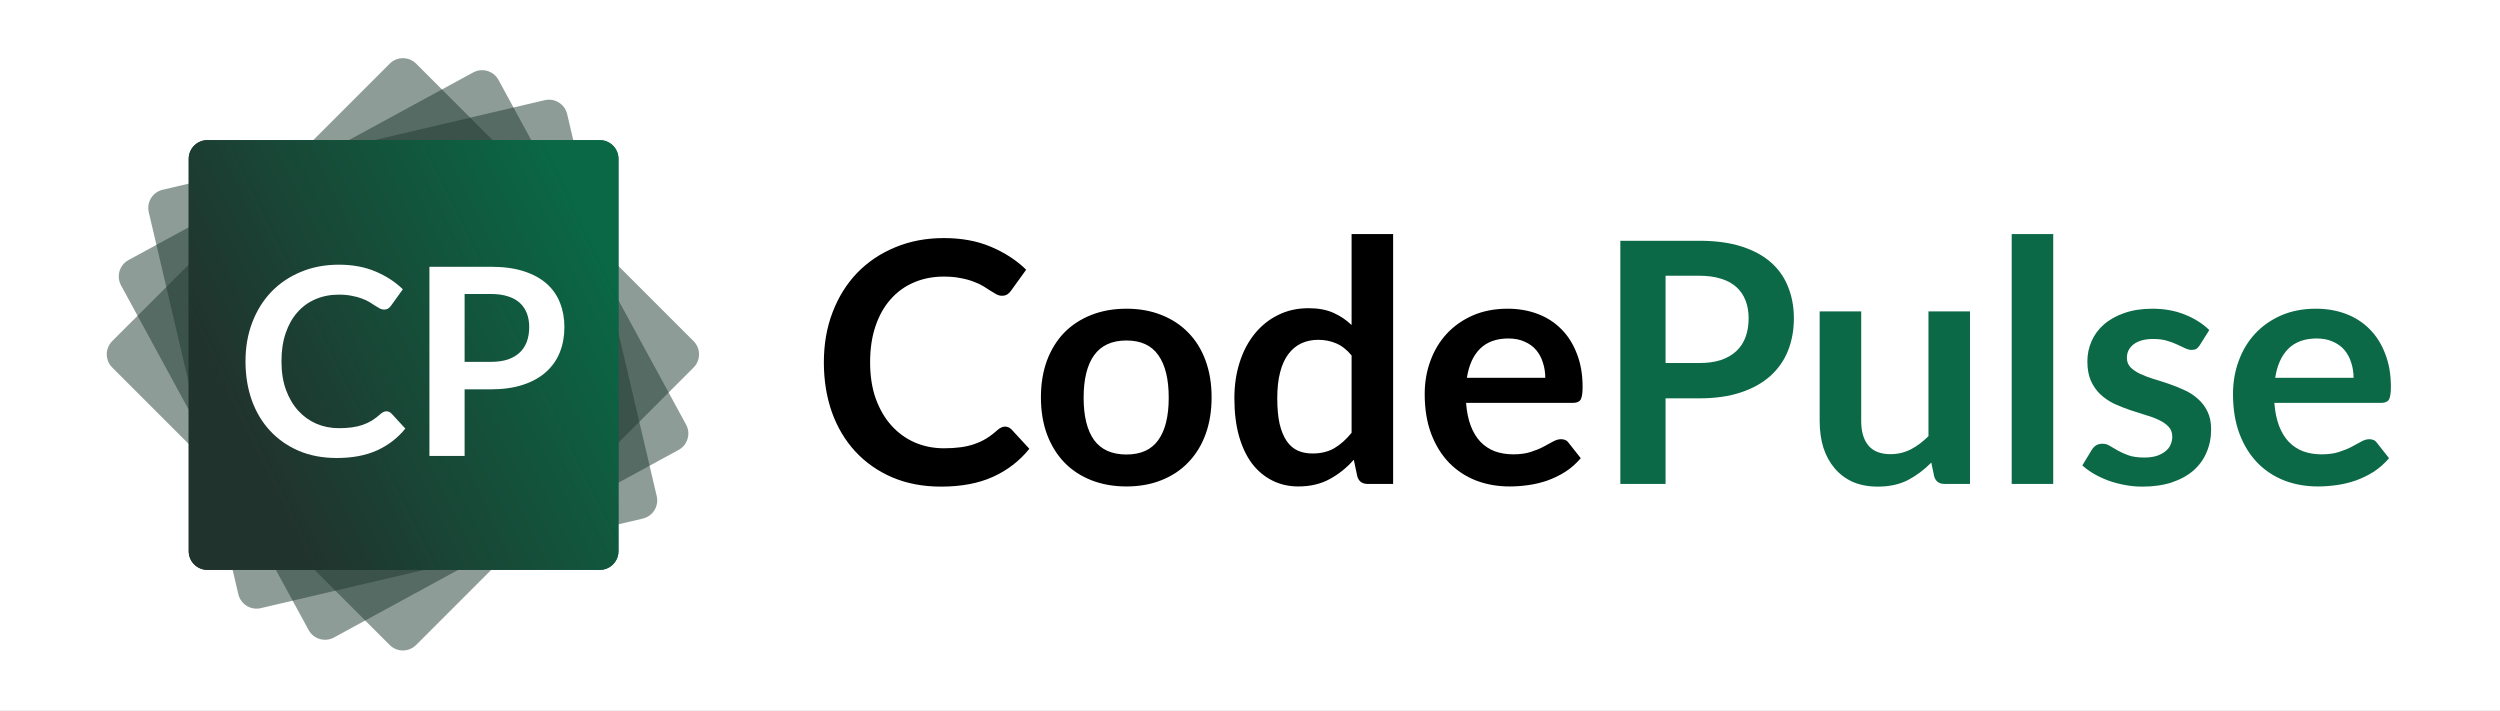
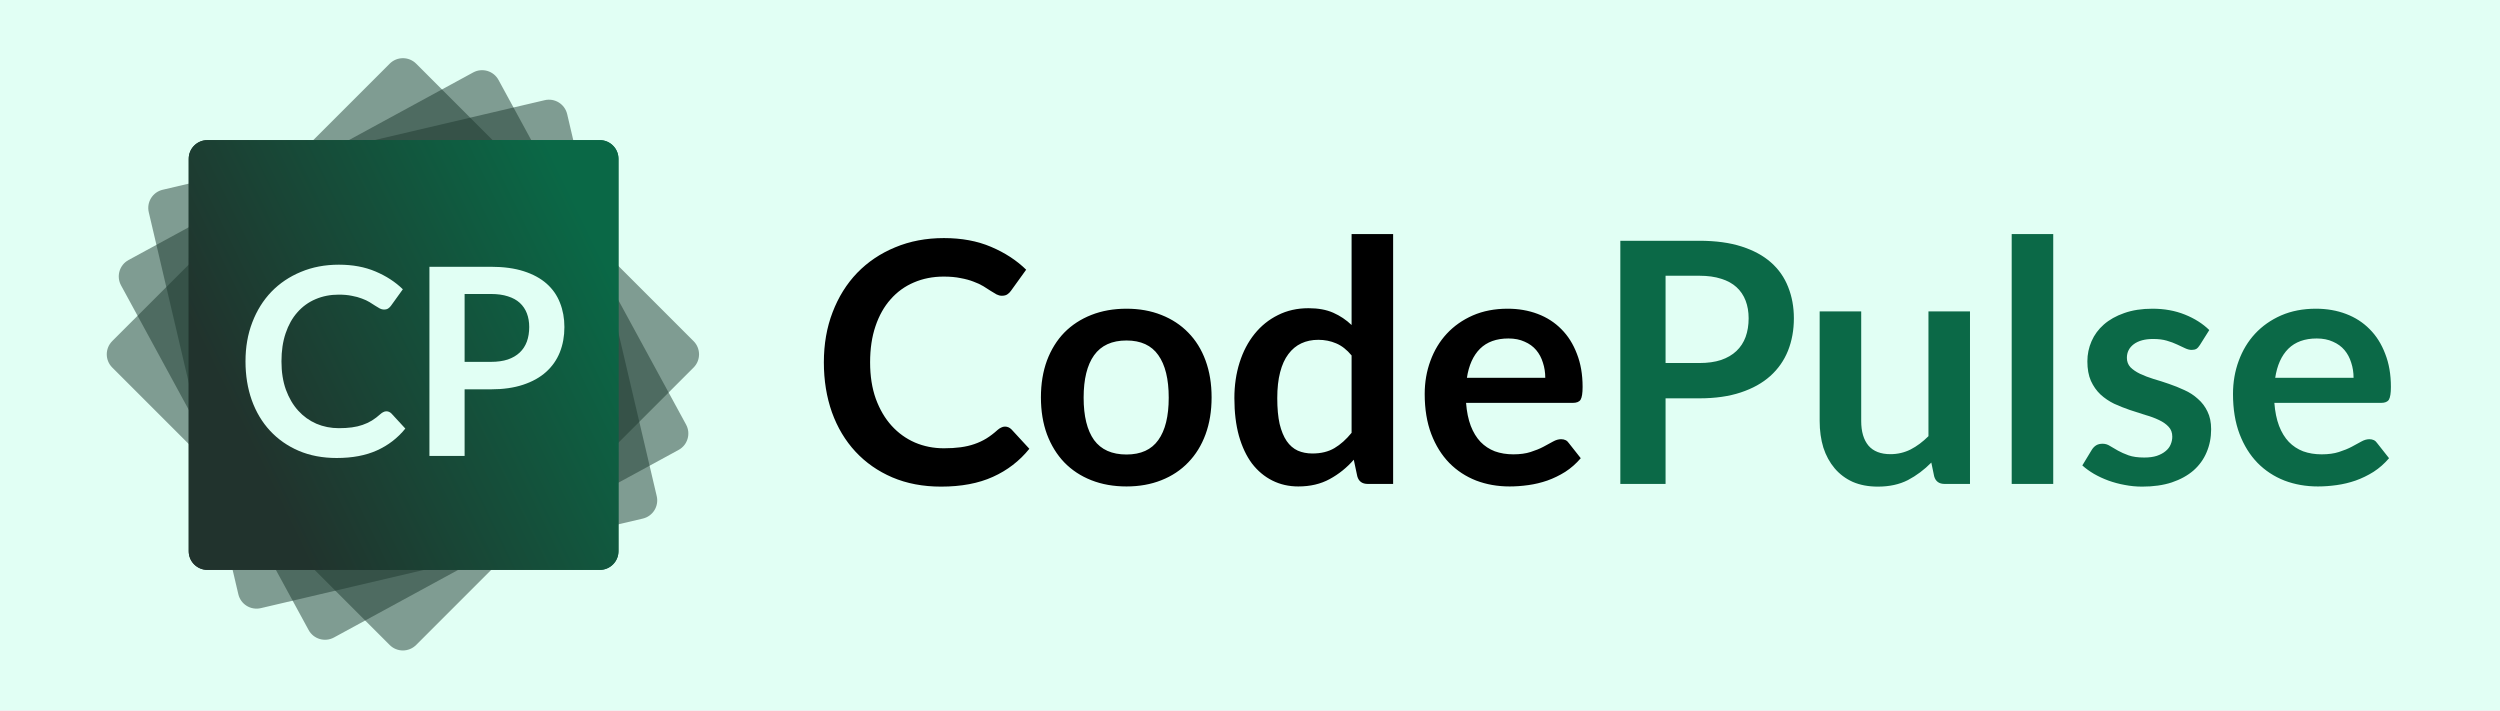
<svg xmlns="http://www.w3.org/2000/svg" width="1338" height="380" viewBox="0 0 1338 380" fill="none">
-   <rect width="1338" height="380" fill="white" />
+   <rect width="1338" height="380" fill="#E1FFF4" />
  <rect x="215.648" y="27" width="230" height="230" rx="10" transform="rotate(45.0048 215.648 27)" fill="#1E3B31" fill-opacity="0.5" />
  <rect x="262.018" y="34" width="230" height="230" rx="10" transform="rotate(61.4424 262.018 34)" fill="#1E3B31" fill-opacity="0.5" />
  <rect x="301.264" y="51.336" width="230" height="230" rx="10" transform="rotate(76.805 301.264 51.3359)" fill="#1E3B31" fill-opacity="0.5" />
  <rect x="331" y="75" width="230" height="230" rx="10" transform="rotate(90 331 75)" fill="url(#paint0_linear_304_3)" />
  <rect x="331" y="75" width="230" height="230" rx="10" transform="rotate(90 331 75)" fill="url(#paint1_linear_304_3)" />
-   <path d="M206.78 220.13C207.807 220.13 208.717 220.527 209.51 221.32L216.93 229.37C212.823 234.457 207.76 238.353 201.74 241.06C195.767 243.767 188.58 245.12 180.18 245.12C172.667 245.12 165.9 243.837 159.88 241.27C153.907 238.703 148.797 235.133 144.55 230.56C140.303 225.987 137.037 220.527 134.75 214.18C132.51 207.833 131.39 200.903 131.39 193.39C131.39 185.783 132.603 178.83 135.03 172.53C137.457 166.183 140.863 160.723 145.25 156.15C149.683 151.577 154.957 148.03 161.07 145.51C167.183 142.943 173.95 141.66 181.37 141.66C188.743 141.66 195.277 142.873 200.97 145.3C206.71 147.727 211.587 150.9 215.6 154.82L209.3 163.57C208.927 164.13 208.437 164.62 207.83 165.04C207.27 165.46 206.477 165.67 205.45 165.67C204.75 165.67 204.027 165.483 203.28 165.11C202.533 164.69 201.717 164.2 200.83 163.64C199.943 163.033 198.917 162.38 197.75 161.68C196.583 160.98 195.23 160.35 193.69 159.79C192.15 159.183 190.353 158.693 188.3 158.32C186.293 157.9 183.96 157.69 181.3 157.69C176.773 157.69 172.62 158.507 168.84 160.14C165.107 161.727 161.887 164.06 159.18 167.14C156.473 170.173 154.373 173.907 152.88 178.34C151.387 182.727 150.64 187.743 150.64 193.39C150.64 199.083 151.433 204.147 153.02 208.58C154.653 213.013 156.847 216.747 159.6 219.78C162.353 222.813 165.597 225.147 169.33 226.78C173.063 228.367 177.077 229.16 181.37 229.16C183.937 229.16 186.247 229.02 188.3 228.74C190.4 228.46 192.313 228.017 194.04 227.41C195.813 226.803 197.47 226.033 199.01 225.1C200.597 224.12 202.16 222.93 203.7 221.53C204.167 221.11 204.657 220.783 205.17 220.55C205.683 220.27 206.22 220.13 206.78 220.13ZM262.729 193.67C266.182 193.67 269.192 193.25 271.759 192.41C274.325 191.523 276.449 190.287 278.129 188.7C279.855 187.067 281.139 185.107 281.979 182.82C282.819 180.487 283.239 177.897 283.239 175.05C283.239 172.343 282.819 169.893 281.979 167.7C281.139 165.507 279.879 163.64 278.199 162.1C276.519 160.56 274.395 159.393 271.829 158.6C269.262 157.76 266.229 157.34 262.729 157.34H248.659V193.67H262.729ZM262.729 142.78C269.495 142.78 275.352 143.573 280.299 145.16C285.245 146.747 289.329 148.963 292.549 151.81C295.769 154.657 298.149 158.063 299.689 162.03C301.275 165.997 302.069 170.337 302.069 175.05C302.069 179.95 301.252 184.453 299.619 188.56C297.985 192.62 295.535 196.12 292.269 199.06C289.002 202 284.895 204.287 279.949 205.92C275.049 207.553 269.309 208.37 262.729 208.37H248.659V244H229.829V142.78H262.729Z" fill="white" />
+   <path d="M206.78 220.13C207.807 220.13 208.717 220.527 209.51 221.32L216.93 229.37C212.823 234.457 207.76 238.353 201.74 241.06C195.767 243.767 188.58 245.12 180.18 245.12C172.667 245.12 165.9 243.837 159.88 241.27C153.907 238.703 148.797 235.133 144.55 230.56C140.303 225.987 137.037 220.527 134.75 214.18C132.51 207.833 131.39 200.903 131.39 193.39C131.39 185.783 132.603 178.83 135.03 172.53C137.457 166.183 140.863 160.723 145.25 156.15C149.683 151.577 154.957 148.03 161.07 145.51C167.183 142.943 173.95 141.66 181.37 141.66C188.743 141.66 195.277 142.873 200.97 145.3C206.71 147.727 211.587 150.9 215.6 154.82L209.3 163.57C208.927 164.13 208.437 164.62 207.83 165.04C207.27 165.46 206.477 165.67 205.45 165.67C204.75 165.67 204.027 165.483 203.28 165.11C202.533 164.69 201.717 164.2 200.83 163.64C199.943 163.033 198.917 162.38 197.75 161.68C196.583 160.98 195.23 160.35 193.69 159.79C192.15 159.183 190.353 158.693 188.3 158.32C186.293 157.9 183.96 157.69 181.3 157.69C176.773 157.69 172.62 158.507 168.84 160.14C165.107 161.727 161.887 164.06 159.18 167.14C156.473 170.173 154.373 173.907 152.88 178.34C151.387 182.727 150.64 187.743 150.64 193.39C150.64 199.083 151.433 204.147 153.02 208.58C154.653 213.013 156.847 216.747 159.6 219.78C162.353 222.813 165.597 225.147 169.33 226.78C173.063 228.367 177.077 229.16 181.37 229.16C183.937 229.16 186.247 229.02 188.3 228.74C190.4 228.46 192.313 228.017 194.04 227.41C195.813 226.803 197.47 226.033 199.01 225.1C200.597 224.12 202.16 222.93 203.7 221.53C204.167 221.11 204.657 220.783 205.17 220.55C205.683 220.27 206.22 220.13 206.78 220.13ZM262.729 193.67C266.182 193.67 269.192 193.25 271.759 192.41C274.325 191.523 276.449 190.287 278.129 188.7C279.855 187.067 281.139 185.107 281.979 182.82C282.819 180.487 283.239 177.897 283.239 175.05C283.239 172.343 282.819 169.893 281.979 167.7C281.139 165.507 279.879 163.64 278.199 162.1C276.519 160.56 274.395 159.393 271.829 158.6C269.262 157.76 266.229 157.34 262.729 157.34H248.659V193.67H262.729ZM262.729 142.78C269.495 142.78 275.352 143.573 280.299 145.16C285.245 146.747 289.329 148.963 292.549 151.81C295.769 154.657 298.149 158.063 299.689 162.03C301.275 165.997 302.069 170.337 302.069 175.05C302.069 179.95 301.252 184.453 299.619 188.56C297.985 192.62 295.535 196.12 292.269 199.06C289.002 202 284.895 204.287 279.949 205.92C275.049 207.553 269.309 208.37 262.729 208.37H248.659V244H229.829V142.78H262.729Z" fill="#E1FFF4" />
  <path d="M537.86 228.31C539.18 228.31 540.35 228.82 541.37 229.84L550.91 240.19C545.63 246.73 539.12 251.74 531.38 255.22C523.7 258.7 514.46 260.44 503.66 260.44C494 260.44 485.3 258.79 477.56 255.49C469.88 252.19 463.31 247.6 457.85 241.72C452.39 235.84 448.19 228.82 445.25 220.66C442.37 212.5 440.93 203.59 440.93 193.93C440.93 184.15 442.49 175.21 445.61 167.11C448.73 158.95 453.11 151.93 458.75 146.05C464.45 140.17 471.23 135.61 479.09 132.37C486.95 129.07 495.65 127.42 505.19 127.42C514.67 127.42 523.07 128.98 530.39 132.1C537.77 135.22 544.04 139.3 549.2 144.34L541.1 155.59C540.62 156.31 539.99 156.94 539.21 157.48C538.49 158.02 537.47 158.29 536.15 158.29C535.25 158.29 534.32 158.05 533.36 157.57C532.4 157.03 531.35 156.4 530.21 155.68C529.07 154.9 527.75 154.06 526.25 153.16C524.75 152.26 523.01 151.45 521.03 150.73C519.05 149.95 516.74 149.32 514.1 148.84C511.52 148.3 508.52 148.03 505.1 148.03C499.28 148.03 493.94 149.08 489.08 151.18C484.28 153.22 480.14 156.22 476.66 160.18C473.18 164.08 470.48 168.88 468.56 174.58C466.64 180.22 465.68 186.67 465.68 193.93C465.68 201.25 466.7 207.76 468.74 213.46C470.84 219.16 473.66 223.96 477.2 227.86C480.74 231.76 484.91 234.76 489.71 236.86C494.51 238.9 499.67 239.92 505.19 239.92C508.49 239.92 511.46 239.74 514.1 239.38C516.8 239.02 519.26 238.45 521.48 237.67C523.76 236.89 525.89 235.9 527.87 234.7C529.91 233.44 531.92 231.91 533.9 230.11C534.5 229.57 535.13 229.15 535.79 228.85C536.45 228.49 537.14 228.31 537.86 228.31ZM602.91 165.22C609.75 165.22 615.96 166.33 621.54 168.55C627.18 170.77 631.98 173.92 635.94 178C639.96 182.08 643.05 187.06 645.21 192.94C647.37 198.82 648.45 205.39 648.45 212.65C648.45 219.97 647.37 226.57 645.21 232.45C643.05 238.33 639.96 243.34 635.94 247.48C631.98 251.62 627.18 254.8 621.54 257.02C615.96 259.24 609.75 260.35 602.91 260.35C596.01 260.35 589.74 259.24 584.1 257.02C578.46 254.8 573.63 251.62 569.61 247.48C565.65 243.34 562.56 238.33 560.34 232.45C558.18 226.57 557.1 219.97 557.1 212.65C557.1 205.39 558.18 198.82 560.34 192.94C562.56 187.06 565.65 182.08 569.61 178C573.63 173.92 578.46 170.77 584.1 168.55C589.74 166.33 596.01 165.22 602.91 165.22ZM602.91 243.25C610.59 243.25 616.26 240.67 619.92 235.51C623.64 230.35 625.5 222.79 625.5 212.83C625.5 202.87 623.64 195.28 619.92 190.06C616.26 184.84 610.59 182.23 602.91 182.23C595.11 182.23 589.32 184.87 585.54 190.15C581.82 195.37 579.96 202.93 579.96 212.83C579.96 222.73 581.82 230.29 585.54 235.51C589.32 240.67 595.11 243.25 602.91 243.25ZM723.37 190.24C720.85 187.18 718.09 185.02 715.09 183.76C712.15 182.5 708.97 181.87 705.55 181.87C702.19 181.87 699.16 182.5 696.46 183.76C693.76 185.02 691.45 186.94 689.53 189.52C687.61 192.04 686.14 195.28 685.12 199.24C684.1 203.14 683.59 207.76 683.59 213.1C683.59 218.5 684.01 223.09 684.85 226.87C685.75 230.59 687.01 233.65 688.63 236.05C690.25 238.39 692.23 240.1 694.57 241.18C696.91 242.2 699.52 242.71 702.4 242.71C707.02 242.71 710.95 241.75 714.19 239.83C717.43 237.91 720.49 235.18 723.37 231.64V190.24ZM745.6 125.26V259H732.01C729.07 259 727.21 257.65 726.43 254.95L724.54 246.04C720.82 250.3 716.53 253.75 711.67 256.39C706.87 259.03 701.26 260.35 694.84 260.35C689.8 260.35 685.18 259.3 680.98 257.2C676.78 255.1 673.15 252.07 670.09 248.11C667.09 244.09 664.75 239.14 663.07 233.26C661.45 227.38 660.64 220.66 660.64 213.1C660.64 206.26 661.57 199.9 663.43 194.02C665.29 188.14 667.96 183.04 671.44 178.72C674.92 174.4 679.09 171.04 683.95 168.64C688.81 166.18 694.27 164.95 700.33 164.95C705.49 164.95 709.9 165.76 713.56 167.38C717.22 169 720.49 171.19 723.37 173.95V125.26H745.6ZM827.029 202.21C827.029 199.33 826.609 196.63 825.769 194.11C824.989 191.53 823.789 189.28 822.169 187.36C820.549 185.44 818.479 183.94 815.959 182.86C813.499 181.72 810.619 181.15 807.319 181.15C800.899 181.15 795.829 182.98 792.109 186.64C788.449 190.3 786.109 195.49 785.089 202.21H827.029ZM784.639 215.62C784.999 220.36 785.839 224.47 787.159 227.95C788.479 231.37 790.219 234.22 792.379 236.5C794.539 238.72 797.089 240.4 800.029 241.54C803.029 242.62 806.329 243.16 809.929 243.16C813.529 243.16 816.619 242.74 819.199 241.9C821.839 241.06 824.119 240.13 826.039 239.11C828.019 238.09 829.729 237.16 831.169 236.32C832.669 235.48 834.109 235.06 835.489 235.06C837.349 235.06 838.729 235.75 839.629 237.13L846.019 245.23C843.559 248.11 840.799 250.54 837.739 252.52C834.679 254.44 831.469 256 828.109 257.2C824.809 258.34 821.419 259.15 817.939 259.63C814.519 260.11 811.189 260.35 807.949 260.35C801.529 260.35 795.559 259.3 790.039 257.2C784.519 255.04 779.719 251.89 775.639 247.75C771.559 243.55 768.349 238.39 766.009 232.27C763.669 226.09 762.499 218.95 762.499 210.85C762.499 204.55 763.519 198.64 765.559 193.12C767.599 187.54 770.509 182.71 774.289 178.63C778.129 174.49 782.779 171.22 788.239 168.82C793.759 166.42 799.969 165.22 806.869 165.22C812.689 165.22 818.059 166.15 822.979 168.01C827.899 169.87 832.129 172.6 835.669 176.2C839.209 179.74 841.969 184.12 843.949 189.34C845.989 194.5 847.009 200.41 847.009 207.07C847.009 210.43 846.649 212.71 845.929 213.91C845.209 215.05 843.829 215.62 841.789 215.62H784.639Z" fill="black" />
  <path d="M909.501 194.29C913.941 194.29 917.811 193.75 921.111 192.67C924.411 191.53 927.141 189.94 929.301 187.9C931.521 185.8 933.171 183.28 934.251 180.34C935.331 177.34 935.871 174.01 935.871 170.35C935.871 166.87 935.331 163.72 934.251 160.9C933.171 158.08 931.551 155.68 929.391 153.7C927.231 151.72 924.501 150.22 921.201 149.2C917.901 148.12 914.001 147.58 909.501 147.58H891.411V194.29H909.501ZM909.501 128.86C918.201 128.86 925.731 129.88 932.091 131.92C938.451 133.96 943.701 136.81 947.841 140.47C951.981 144.13 955.041 148.51 957.021 153.61C959.061 158.71 960.081 164.29 960.081 170.35C960.081 176.65 959.031 182.44 956.931 187.72C954.831 192.94 951.681 197.44 947.481 201.22C943.281 205 938.001 207.94 931.641 210.04C925.341 212.14 917.961 213.19 909.501 213.19H891.411V259H867.201V128.86H909.501ZM1054.34 166.66V259H1040.75C1037.81 259 1035.95 257.65 1035.17 254.95L1033.64 247.57C1029.86 251.41 1025.69 254.53 1021.13 256.93C1016.57 259.27 1011.2 260.44 1005.02 260.44C999.985 260.44 995.515 259.6 991.615 257.92C987.775 256.18 984.535 253.75 981.895 250.63C979.255 247.51 977.245 243.82 975.865 239.56C974.545 235.24 973.885 230.5 973.885 225.34V166.66H996.115V225.34C996.115 230.98 997.405 235.36 999.985 238.48C1002.62 241.54 1006.55 243.07 1011.77 243.07C1015.61 243.07 1019.21 242.23 1022.57 240.55C1025.93 238.81 1029.11 236.44 1032.11 233.44V166.66H1054.34ZM1098.89 125.26V259H1076.66V125.26H1098.89ZM1177.37 184.66C1176.77 185.62 1176.14 186.31 1175.48 186.73C1174.82 187.09 1173.98 187.27 1172.96 187.27C1171.88 187.27 1170.71 186.97 1169.45 186.37C1168.25 185.77 1166.84 185.11 1165.22 184.39C1163.6 183.61 1161.74 182.92 1159.64 182.32C1157.6 181.72 1155.17 181.42 1152.35 181.42C1147.97 181.42 1144.52 182.35 1142 184.21C1139.54 186.07 1138.31 188.5 1138.31 191.5C1138.31 193.48 1138.94 195.16 1140.2 196.54C1141.52 197.86 1143.23 199.03 1145.33 200.05C1147.49 201.07 1149.92 202 1152.62 202.84C1155.32 203.62 1158.05 204.49 1160.81 205.45C1163.63 206.41 1166.39 207.52 1169.09 208.78C1171.79 209.98 1174.19 211.54 1176.29 213.46C1178.45 215.32 1180.16 217.57 1181.42 220.21C1182.74 222.85 1183.4 226.03 1183.4 229.75C1183.4 234.19 1182.59 238.3 1180.97 242.08C1179.41 245.8 1177.07 249.04 1173.95 251.8C1170.83 254.5 1166.96 256.63 1162.34 258.19C1157.78 259.69 1152.5 260.44 1146.5 260.44C1143.32 260.44 1140.2 260.14 1137.14 259.54C1134.14 259 1131.23 258.22 1128.41 257.2C1125.65 256.18 1123.07 254.98 1120.67 253.6C1118.33 252.22 1116.26 250.72 1114.46 249.1L1119.59 240.64C1120.25 239.62 1121.03 238.84 1121.93 238.3C1122.83 237.76 1123.97 237.49 1125.35 237.49C1126.73 237.49 1128.02 237.88 1129.22 238.66C1130.48 239.44 1131.92 240.28 1133.54 241.18C1135.16 242.08 1137.05 242.92 1139.21 243.7C1141.43 244.48 1144.22 244.87 1147.58 244.87C1150.22 244.87 1152.47 244.57 1154.33 243.97C1156.25 243.31 1157.81 242.47 1159.01 241.45C1160.27 240.43 1161.17 239.26 1161.71 237.94C1162.31 236.56 1162.61 235.15 1162.61 233.71C1162.61 231.55 1161.95 229.78 1160.63 228.4C1159.37 227.02 1157.66 225.82 1155.5 224.8C1153.4 223.78 1150.97 222.88 1148.21 222.1C1145.51 221.26 1142.72 220.36 1139.84 219.4C1137.02 218.44 1134.23 217.33 1131.47 216.07C1128.77 214.75 1126.34 213.1 1124.18 211.12C1122.08 209.14 1120.37 206.71 1119.05 203.83C1117.79 200.95 1117.16 197.47 1117.16 193.39C1117.16 189.61 1117.91 186.01 1119.41 182.59C1120.91 179.17 1123.1 176.2 1125.98 173.68C1128.92 171.1 1132.55 169.06 1136.87 167.56C1141.25 166 1146.29 165.22 1151.99 165.22C1158.35 165.22 1164.14 166.27 1169.36 168.37C1174.58 170.47 1178.93 173.23 1182.41 176.65L1177.37 184.66ZM1259.63 202.21C1259.63 199.33 1259.21 196.63 1258.37 194.11C1257.59 191.53 1256.39 189.28 1254.77 187.36C1253.15 185.44 1251.08 183.94 1248.56 182.86C1246.1 181.72 1243.22 181.15 1239.92 181.15C1233.5 181.15 1228.43 182.98 1224.71 186.64C1221.05 190.3 1218.71 195.49 1217.69 202.21H1259.63ZM1217.24 215.62C1217.6 220.36 1218.44 224.47 1219.76 227.95C1221.08 231.37 1222.82 234.22 1224.98 236.5C1227.14 238.72 1229.69 240.4 1232.63 241.54C1235.63 242.62 1238.93 243.16 1242.53 243.16C1246.13 243.16 1249.22 242.74 1251.8 241.9C1254.44 241.06 1256.72 240.13 1258.64 239.11C1260.62 238.09 1262.33 237.16 1263.77 236.32C1265.27 235.48 1266.71 235.06 1268.09 235.06C1269.95 235.06 1271.33 235.75 1272.23 237.13L1278.62 245.23C1276.16 248.11 1273.4 250.54 1270.34 252.52C1267.28 254.44 1264.07 256 1260.71 257.2C1257.41 258.34 1254.02 259.15 1250.54 259.63C1247.12 260.11 1243.79 260.35 1240.55 260.35C1234.13 260.35 1228.16 259.3 1222.64 257.2C1217.12 255.04 1212.32 251.89 1208.24 247.75C1204.16 243.55 1200.95 238.39 1198.61 232.27C1196.27 226.09 1195.1 218.95 1195.1 210.85C1195.1 204.55 1196.12 198.64 1198.16 193.12C1200.2 187.54 1203.11 182.71 1206.89 178.63C1210.73 174.49 1215.38 171.22 1220.84 168.82C1226.36 166.42 1232.57 165.22 1239.47 165.22C1245.29 165.22 1250.66 166.15 1255.58 168.01C1260.5 169.87 1264.73 172.6 1268.27 176.2C1271.81 179.74 1274.57 184.12 1276.55 189.34C1278.59 194.5 1279.61 200.41 1279.61 207.07C1279.61 210.43 1279.25 212.71 1278.53 213.91C1277.81 215.05 1276.43 215.62 1274.39 215.62H1217.24Z" fill="#0B6947" />
  <defs>
    <linearGradient id="paint0_linear_304_3" x1="411.859" y1="74.037" x2="505.567" y2="266.716" gradientUnits="userSpaceOnUse">
      <stop stop-color="#0A6846" />
      <stop offset="1" stop-color="#21332D" />
    </linearGradient>
    <linearGradient id="paint1_linear_304_3" x1="411.859" y1="74.037" x2="505.567" y2="266.716" gradientUnits="userSpaceOnUse">
      <stop stop-color="#0A6846" />
      <stop offset="1" stop-color="#21332D" />
    </linearGradient>
  </defs>
</svg>
